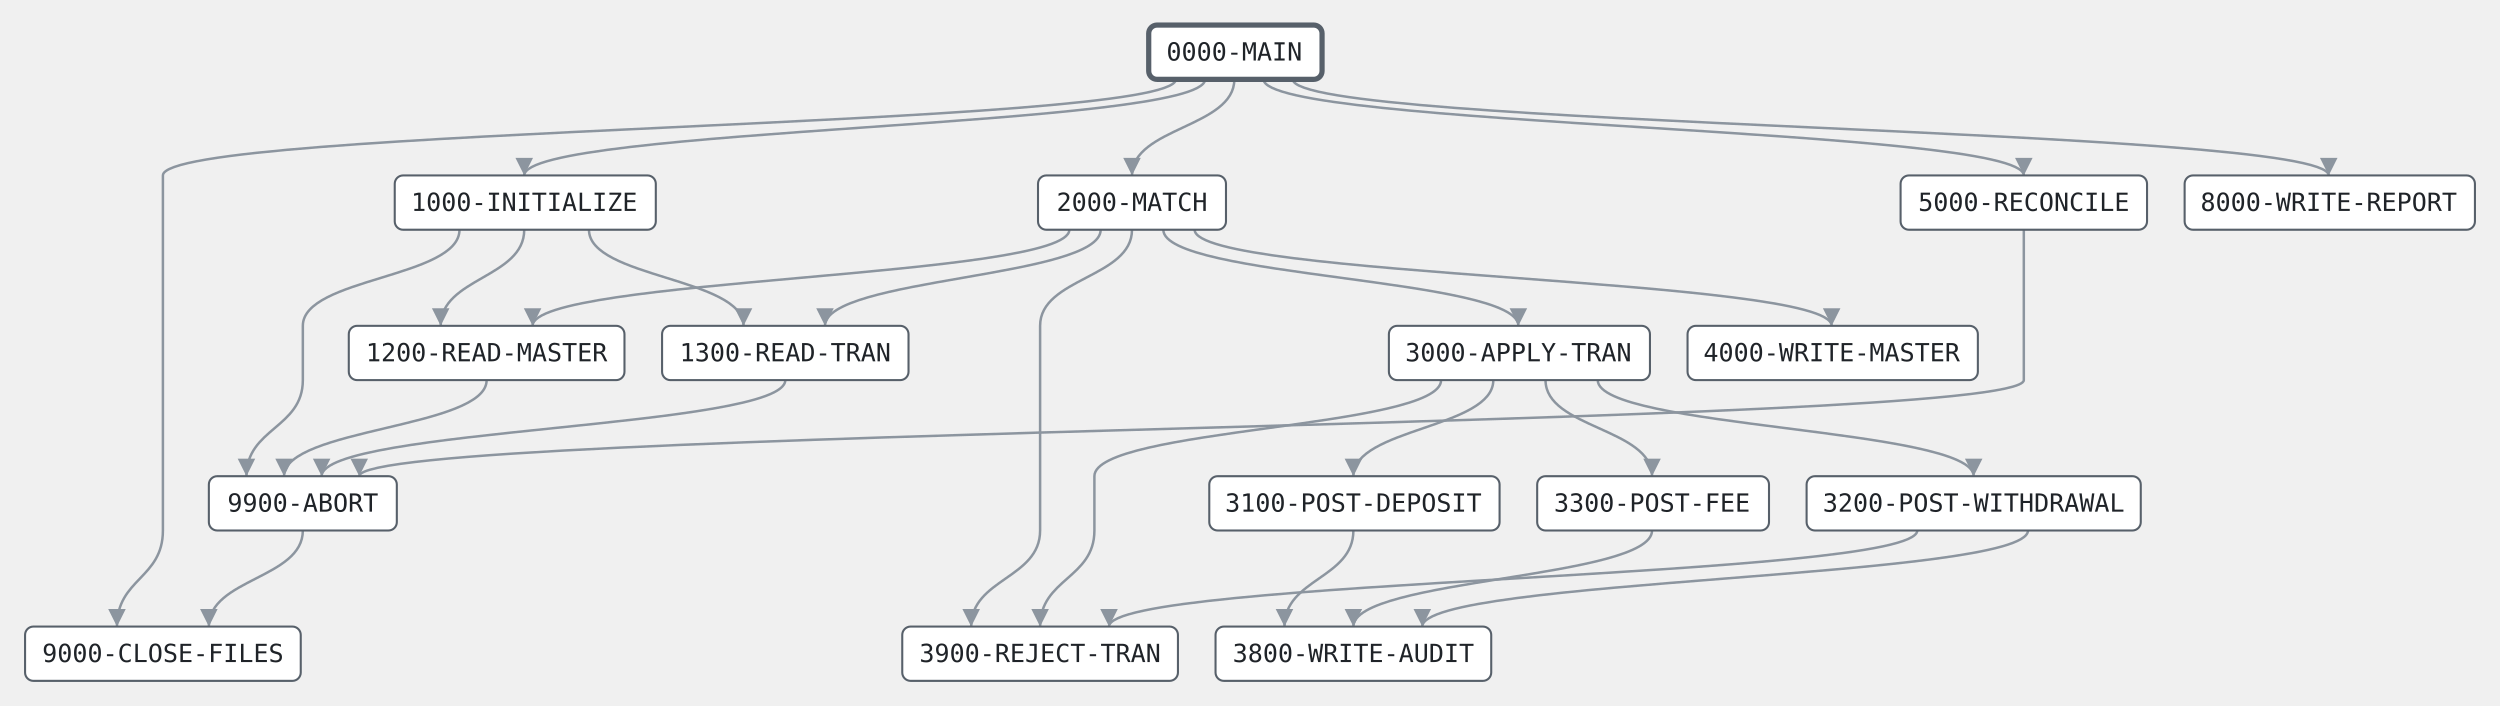
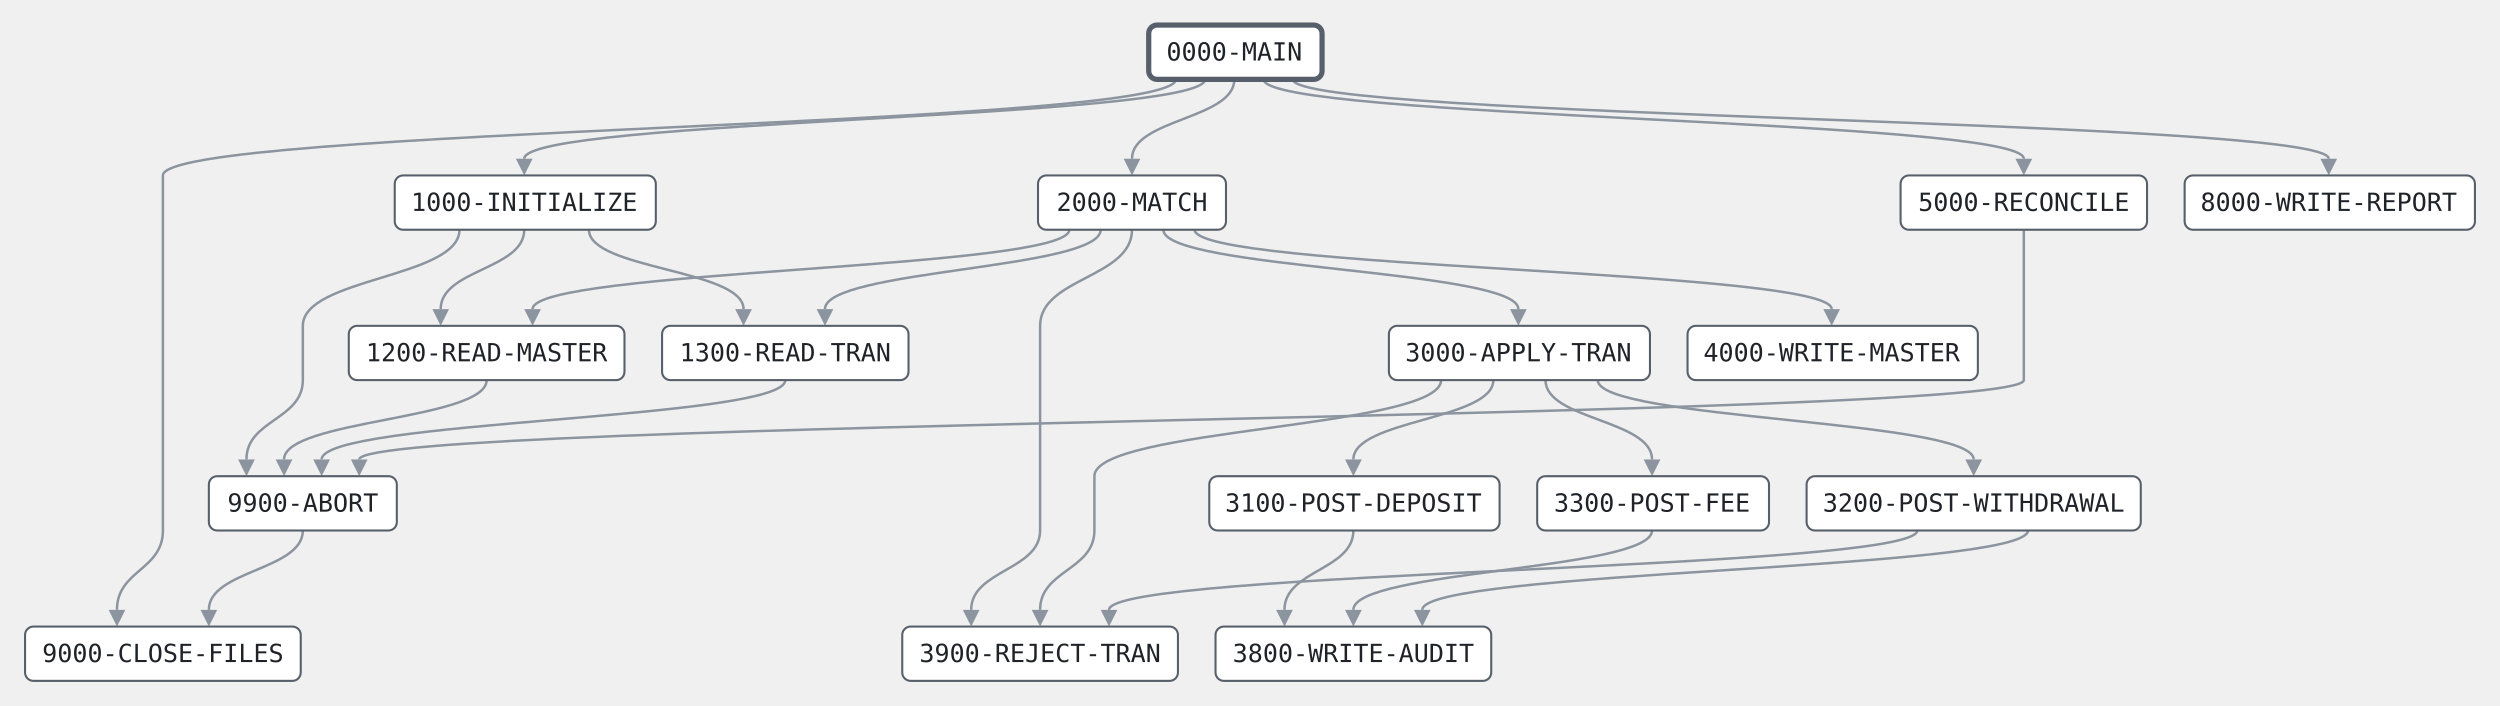
<svg xmlns="http://www.w3.org/2000/svg" width="1197" height="338" viewBox="0 0 1197 338" font-family="ui-monospace, SFMono-Regular, Menlo, Consolas, monospace" font-size="12">
  <style>
.box { fill: #ffffff; stroke: #57606a; stroke-width: 1 }
.box.emphasis { stroke-width: 2.5 }
.label { fill: #1f2328 }
.edge { fill: none; stroke: #8c959f; stroke-width: 1.2 }
.edge.dashed { stroke-dasharray: 4 3 }
.head { fill: #8c959f }
@media (prefers-color-scheme: dark) {
  .box { fill: #161b22; stroke: #8b949e }
  .label { fill: #e6edf3 }
  .edge { stroke: #6e7681 }
  .head { fill: #6e7681 }
}
</style>
  <defs>
-     <marker id="arrow" viewBox="0 0 8 8" refX="8" refY="4" markerWidth="7" markerHeight="7" orient="auto-start-reverse">
+     <marker id="arrow" viewBox="0 0 8 8" refX="0" refY="4" markerUnits="userSpaceOnUse" markerWidth="8" markerHeight="8" orient="auto-start-reverse">
      <path class="head" d="M0,0 L8,4 L0,8 z" />
    </marker>
  </defs>
-   <path class="edge" d="M577,38 C577,61 251,61 251,84" marker-end="url(#arrow)" />
-   <path class="edge" d="M591,38 C591,61 542,61 542,84" marker-end="url(#arrow)" />
-   <path class="edge" d="M605,38 C605,61 969,61 969,84" marker-end="url(#arrow)" />
-   <path class="edge" d="M619,38 C619,61 1115,61 1115,84" marker-end="url(#arrow)" />
-   <path class="edge" d="M563,38 C563,61 78,61 78,84 L78,110 C78,133 78,133 78,156 L78,182 C78,205 78,205 78,228 L78,254 C78,277 56,277 56,300" marker-end="url(#arrow)" />
-   <path class="edge" d="M220,110 C220,133 145,133 145,156 L145,182 C145,205 118,205 118,228" marker-end="url(#arrow)" />
-   <path class="edge" d="M251,110 C251,133 211,133 211,156" marker-end="url(#arrow)" />
-   <path class="edge" d="M282,110 C282,133 356,133 356,156" marker-end="url(#arrow)" />
-   <path class="edge" d="M233,182 C233,205 136,205 136,228" marker-end="url(#arrow)" />
-   <path class="edge" d="M376,182 C376,205 154,205 154,228" marker-end="url(#arrow)" />
-   <path class="edge" d="M542,110 C542,133 498,133 498,156 L498,182 C498,205 498,205 498,228 L498,254 C498,277 465,277 465,300" marker-end="url(#arrow)" />
-   <path class="edge" d="M527,110 C527,133 395,133 395,156" marker-end="url(#arrow)" />
-   <path class="edge" d="M557,110 C557,133 727,133 727,156" marker-end="url(#arrow)" />
-   <path class="edge" d="M572,110 C572,133 877,133 877,156" marker-end="url(#arrow)" />
-   <path class="edge" d="M512,110 C512,133 255,133 255,156" marker-end="url(#arrow)" />
-   <path class="edge" d="M690,182 C690,205 524,205 524,228 L524,254 C524,277 498,277 498,300" marker-end="url(#arrow)" />
-   <path class="edge" d="M715,182 C715,205 648,205 648,228" marker-end="url(#arrow)" />
-   <path class="edge" d="M740,182 C740,205 791,205 791,228" marker-end="url(#arrow)" />
-   <path class="edge" d="M765,182 C765,205 945,205 945,228" marker-end="url(#arrow)" />
-   <path class="edge" d="M648,254 C648,277 615,277 615,300" marker-end="url(#arrow)" />
-   <path class="edge" d="M918,254 C918,277 531,277 531,300" marker-end="url(#arrow)" />
-   <path class="edge" d="M971,254 C971,277 681,277 681,300" marker-end="url(#arrow)" />
-   <path class="edge" d="M791,254 C791,277 648,277 648,300" marker-end="url(#arrow)" />
-   <path class="edge" d="M969,110 C969,133 969,133 969,156 L969,182 C969,205 172,205 172,228" marker-end="url(#arrow)" />
-   <path class="edge" d="M145,254 C145,277 100,277 100,300" marker-end="url(#arrow)" />
+   <path class="edge" d="M577,38 C577,57 251,57 251,76" marker-end="url(#arrow)" />
+   <path class="edge" d="M591,38 C591,57 542,57 542,76" marker-end="url(#arrow)" />
+   <path class="edge" d="M605,38 C605,57 969,57 969,76" marker-end="url(#arrow)" />
+   <path class="edge" d="M619,38 C619,57 1115,57 1115,76" marker-end="url(#arrow)" />
+   <path class="edge" d="M563,38 C563,61 78,61 78,84 L78,110 C78,133 78,133 78,156 L78,182 C78,205 78,205 78,228 L78,254 C78,273 56,273 56,292" marker-end="url(#arrow)" />
+   <path class="edge" d="M220,110 C220,133 145,133 145,156 L145,182 C145,201 118,201 118,220" marker-end="url(#arrow)" />
+   <path class="edge" d="M251,110 C251,129 211,129 211,148" marker-end="url(#arrow)" />
+   <path class="edge" d="M282,110 C282,129 356,129 356,148" marker-end="url(#arrow)" />
+   <path class="edge" d="M233,182 C233,201 136,201 136,220" marker-end="url(#arrow)" />
+   <path class="edge" d="M376,182 C376,201 154,201 154,220" marker-end="url(#arrow)" />
+   <path class="edge" d="M542,110 C542,133 498,133 498,156 L498,182 C498,205 498,205 498,228 L498,254 C498,273 465,273 465,292" marker-end="url(#arrow)" />
+   <path class="edge" d="M527,110 C527,129 395,129 395,148" marker-end="url(#arrow)" />
+   <path class="edge" d="M557,110 C557,129 727,129 727,148" marker-end="url(#arrow)" />
+   <path class="edge" d="M572,110 C572,129 877,129 877,148" marker-end="url(#arrow)" />
+   <path class="edge" d="M512,110 C512,129 255,129 255,148" marker-end="url(#arrow)" />
+   <path class="edge" d="M690,182 C690,205 524,205 524,228 L524,254 C524,273 498,273 498,292" marker-end="url(#arrow)" />
+   <path class="edge" d="M715,182 C715,201 648,201 648,220" marker-end="url(#arrow)" />
+   <path class="edge" d="M740,182 C740,201 791,201 791,220" marker-end="url(#arrow)" />
+   <path class="edge" d="M765,182 C765,201 945,201 945,220" marker-end="url(#arrow)" />
+   <path class="edge" d="M648,254 C648,273 615,273 615,292" marker-end="url(#arrow)" />
+   <path class="edge" d="M918,254 C918,273 531,273 531,292" marker-end="url(#arrow)" />
+   <path class="edge" d="M971,254 C971,273 681,273 681,292" marker-end="url(#arrow)" />
+   <path class="edge" d="M791,254 C791,273 648,273 648,292" marker-end="url(#arrow)" />
+   <path class="edge" d="M969,110 C969,133 969,133 969,156 L969,182 C969,201 172,201 172,220" marker-end="url(#arrow)" />
+   <path class="edge" d="M145,254 C145,273 100,273 100,292" marker-end="url(#arrow)" />
  <a href="../../../pangaea/programs/TXPOST.cbl#L131">
    <rect class="box emphasis" x="550" y="12" width="83" height="26" rx="4" />
    <text class="label" x="591" y="29" text-anchor="middle">0000-MAIN</text>
  </a>
  <a href="../../../pangaea/programs/TXPOST.cbl#L147">
    <rect class="box" x="189" y="84" width="125" height="26" rx="4" />
    <text class="label" x="251" y="101" text-anchor="middle">1000-INITIALIZE</text>
  </a>
  <a href="../../../pangaea/programs/TXPOST.cbl#L172">
    <rect class="box" x="167" y="156" width="132" height="26" rx="4" />
    <text class="label" x="233" y="173" text-anchor="middle">1200-READ-MASTER</text>
  </a>
  <a href="../../../pangaea/programs/TXPOST.cbl#L189">
    <rect class="box" x="317" y="156" width="118" height="26" rx="4" />
    <text class="label" x="376" y="173" text-anchor="middle">1300-READ-TRAN</text>
  </a>
  <a href="../../../pangaea/programs/TXPOST.cbl#L207">
    <rect class="box" x="497" y="84" width="90" height="26" rx="4" />
    <text class="label" x="542" y="101" text-anchor="middle">2000-MATCH</text>
  </a>
  <a href="../../../pangaea/programs/TXPOST.cbl#L222">
    <rect class="box" x="665" y="156" width="125" height="26" rx="4" />
    <text class="label" x="727" y="173" text-anchor="middle">3000-APPLY-TRAN</text>
  </a>
  <a href="../../../pangaea/programs/TXPOST.cbl#L240">
    <rect class="box" x="579" y="228" width="139" height="26" rx="4" />
    <text class="label" x="648" y="245" text-anchor="middle">3100-POST-DEPOSIT</text>
  </a>
  <a href="../../../pangaea/programs/TXPOST.cbl#L247">
    <rect class="box" x="865" y="228" width="160" height="26" rx="4" />
    <text class="label" x="945" y="245" text-anchor="middle">3200-POST-WITHDRAWAL</text>
  </a>
  <a href="../../../pangaea/programs/TXPOST.cbl#L261">
    <rect class="box" x="736" y="228" width="111" height="26" rx="4" />
    <text class="label" x="791" y="245" text-anchor="middle">3300-POST-FEE</text>
  </a>
  <a href="../../../pangaea/programs/TXPOST.cbl#L268">
    <rect class="box" x="582" y="300" width="132" height="26" rx="4" />
    <text class="label" x="648" y="317" text-anchor="middle">3800-WRITE-AUDIT</text>
  </a>
  <a href="../../../pangaea/programs/TXPOST.cbl#L281">
    <rect class="box" x="432" y="300" width="132" height="26" rx="4" />
    <text class="label" x="498" y="317" text-anchor="middle">3900-REJECT-TRAN</text>
  </a>
  <a href="../../../pangaea/programs/TXPOST.cbl#L288">
    <rect class="box" x="808" y="156" width="139" height="26" rx="4" />
    <text class="label" x="877" y="173" text-anchor="middle">4000-WRITE-MASTER</text>
  </a>
  <a href="../../../pangaea/programs/TXPOST.cbl#L294">
    <rect class="box" x="910" y="84" width="118" height="26" rx="4" />
    <text class="label" x="969" y="101" text-anchor="middle">5000-RECONCILE</text>
  </a>
  <a href="../../../pangaea/programs/TXPOST.cbl#L306">
    <rect class="box" x="1046" y="84" width="139" height="26" rx="4" />
    <text class="label" x="1115" y="101" text-anchor="middle">8000-WRITE-REPORT</text>
  </a>
  <a href="../../../pangaea/programs/TXPOST.cbl#L349">
    <rect class="box" x="12" y="300" width="132" height="26" rx="4" />
    <text class="label" x="78" y="317" text-anchor="middle">9000-CLOSE-FILES</text>
  </a>
  <a href="../../../pangaea/programs/TXPOST.cbl#L354">
    <rect class="box" x="100" y="228" width="90" height="26" rx="4" />
    <text class="label" x="145" y="245" text-anchor="middle">9900-ABORT</text>
  </a>
</svg>
